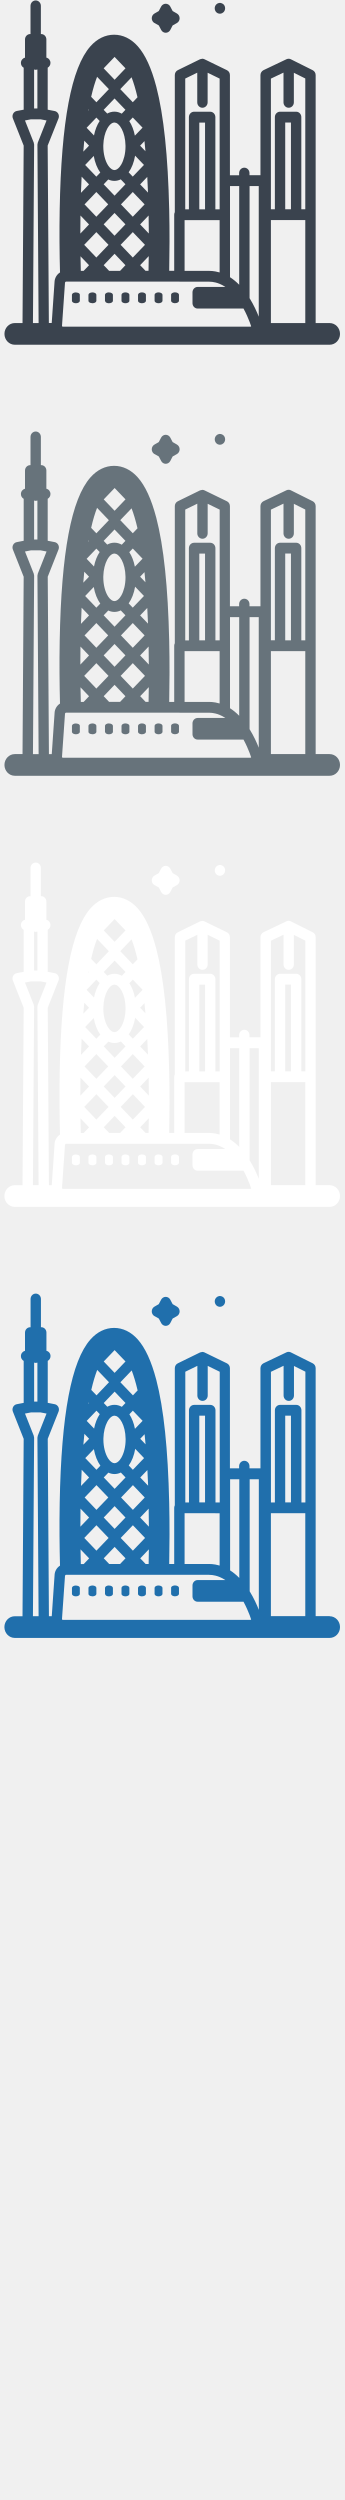
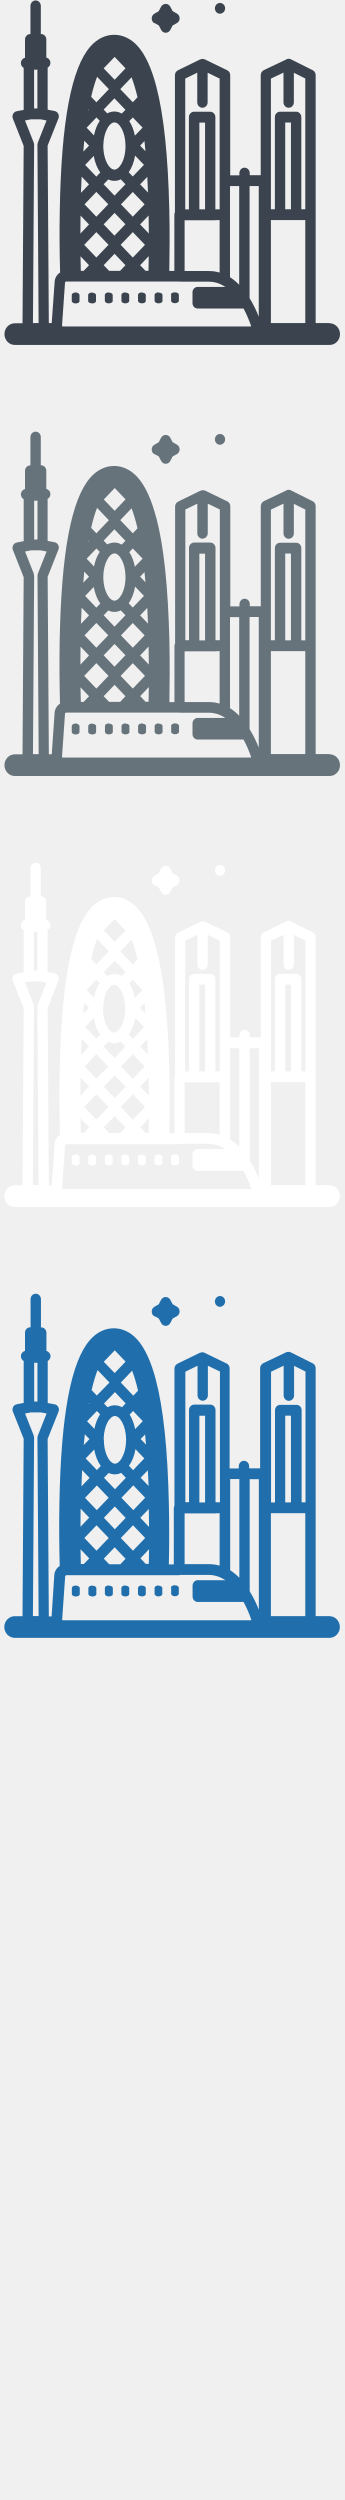
<svg xmlns="http://www.w3.org/2000/svg" width="32" height="232" viewBox="0 0 32 232">
  <g fill="none">
-     <path d="M20.19 121.218c.066.035.14.054.216.054.074 0 .148-.018.215-.054l.13-.094c.09-.094.14-.223.14-.357 0-.134-.05-.262-.14-.356l-.126-.09c-.085-.044-.183-.06-.278-.05-.104.016-.2.066-.276.144-.09.095-.143.224-.143.358 0 .19.103.365.265.45zm-5.852.915l.4.228.22.42c.084.16.245.26.42.26s.338-.1.424-.26l.218-.42.4-.225c.155-.088.25-.257.25-.442 0-.182-.095-.352-.25-.44l-.4-.23-.218-.416c-.085-.16-.247-.26-.423-.26s-.34.1-.426.26l-.22.418-.4.23c-.153.087-.25.257-.25.44 0 .184.097.353.25.442zm16.255 27.847h-1.3v-23.012c0-.194-.107-.37-.274-.454L26.99 125.5l-.014-.006-.016-.007-.077-.025-.013-.002-.087-.01h-.002l-.005.002-.085.01h-.007l-.08.026-.013.006-.008.003-2.13 1.014c-.172.086-.283.265-.283.46v9.29h-1.018v-.2c0-.275-.216-.5-.48-.5-.267 0-.482.225-.482.503v.2h-.853v-9.29c0-.196-.107-.374-.277-.456l-2.042-.993-.042-.02-.006-.002-.05-.02-.07-.017-.058-.007h-.014l-.21.046-2.068 1.012c-.17.083-.277.26-.277.456v12.72c-.035.07-.057.147-.057.232v5.213h-.464c.034-1.706.045-3.657 0-5.662-.112-4.992-.508-8.782-1.202-11.44l-.003-.007c-.45-1.712-1.02-2.953-1.72-3.736-.62-.696-1.38-1.063-2.19-1.063s-1.566.367-2.185 1.063c-1.778 2-2.714 6.968-2.862 15.188-.037 2.065-.016 4.07.028 5.81-.296.188-.5.524-.505.91l-.26 3.785H4.54l-.11-16.465 1.003-2.525c.056-.14.048-.298-.02-.432-.07-.133-.194-.227-.336-.254l-.646-.126v-3.895c.154-.085.258-.25.258-.443 0-.24-.162-.443-.38-.49v-1.69c0-.277-.214-.502-.48-.502h-.03v-2.615c0-.278-.216-.503-.48-.503-.267 0-.482.227-.482.505v2.617H2.8c-.265 0-.48.225-.48.503v1.688c-.217.05-.38.25-.38.49 0 .195.105.36.258.444v3.893l-.646.125c-.142.028-.266.12-.335.254s-.077.29-.022.432l1.002 2.526-.108 16.465H1.37c-.53 0-.962.45-.962 1.005 0 .555.43 1.006.963 1.006H30.59c.532 0 .963-.45.963-1.005s-.43-1.006-.962-1.006zm-2.63-9.556h.367v9.556h-3.19v-9.556h2.822zm-1.495-9.053H27v8.05h-.532v-8.05zm-6.483 9.057h.396v4.855l-.392-.093c-.195-.035-.392-.053-.59-.053H17.13v-4.71h2.853zm1.663 7.208h-2.625 2.625zm-3.157-16.26h.537v8.047h-.533v-8.05zm-1.835 14.768h2.743c.206 0 .402.028.59.074.137.032.27.076.397.13.168.07.328.154.48.252l.047.03h-2.57c-.265 0-.48.226-.48.503v1.005c0 .278.215.503.48.503h4.255c.253.467.44.91.563 1.23l.04.113.107.307-.06.034H5.825l-.045-.017-.027-.05.013-.197.005-.078.26-3.727v-.037l.076-.077h10.55zm-6.02-20.854l1.01 1.055-1.01 1.057-1.01-1.056 1.01-1.055zm3.178 16.383l-.807-.846.79-.826c.01.565.016 1.124.018 1.67zm-2.672 3.464H10.13l-.503-.527 1.01-1.057 1.01 1.058-.504.53zm-.506-3.255l-1.01-1.056 1.01-1.056 1.01 1.056-1.01 1.055zm0-12.74l1.01 1.055-.34.357c-.213-.12-.44-.186-.683-.186-.233 0-.456.063-.663.177l-.332-.346 1.01-1.057zm2.597 2.713l-.71.74c-.1-.522-.28-.984-.517-1.35l.322-.336.907.945zm-2.595 6.31l-1.01-1.057.428-.446c.18.083.37.13.57.13.206 0 .404-.05.59-.14l.434.455-1.01 1.056zm-1.042-4.617v-.068c.016-.615.157-1.146.356-1.522.06-.113.123-.21.192-.293.115-.14.238-.232.36-.27l.12-.02.165.035c.12.05.24.15.35.295l.17.272c.2.38.337.916.347 1.532v.01l.002.06c0 .7-.168 1.3-.4 1.697l-.146.214-.017.02c-.147.174-.31.274-.467.274-.084 0-.17-.03-.25-.08l-.16-.13-.02-.02-.126-.158-.067-.102c-.237-.397-.41-1.006-.41-1.715l.002-.034zm2.353 2.45c.285-.4.495-.935.6-1.547l.82.86-1.04 1.085-.38-.398zm-2.692-4.768c-.24.363-.422.822-.526 1.343l-.685-.715.905-.946.307.32zm-.546 3.246c.107.61.32 1.14.606 1.54l-.366.38-1.038-1.085.8-.836zm1.34 4.492l-1.1 1.147-1.096-1.147 1.098-1.148 1.1 1.148zm1.184 0l1.1-1.148 1.097 1.148-1.1 1.147-1.1-1.147zm2.51-1.095l-.73-.762.664-.693c.025.466.047.952.067 1.458zm-.73-4.357l.404-.422.09.94-.495-.516zm-.68-4.027l-1.163-1.216 1.05-1.097c.184.485.37 1.092.55 1.856l-.438.456zm-2.22-1.216l-1.16 1.216-.484-.505c.177-.765.364-1.374.55-1.856l1.096 1.145zM8.27 130.2l-.06.064.017-.106.042.044zm-.44 2.857l.44.46-.534.556.094-1.015zm-.248 3.337l.687.72-.75.782c.016-.52.04-1.02.06-1.5zm-.112 3.603l.798.834-.808.846c0-.552.003-1.113.01-1.68zm1.478 1.545l1.13 1.18-1.13 1.18-1.128-1.18 1.13-1.18zm2.253 1.18l1.13-1.18 1.13 1.18-1.13 1.18-1.13-1.18zm-3.723 1.064l.794.83-.502.527H7.5l-.027-1.356zM25.15 127.3l1.167-.556v2.76c0 .277.217.5.48.5.268 0 .483-.224.483-.5v-2.743l1.06.53v12.135h-.367v-8.55c0-.28-.215-.504-.48-.504H25.99c-.265 0-.48.226-.48.504v8.55h-.367v-12.126zm-1.13 9.975v12.12c-.18-.46-.46-1.088-.85-1.72v-10.4h.85zm-1.814 0v9.157c-.273-.277-.558-.51-.853-.7v-8.457h.853zm-5.006-9.98l1.115-.545v2.754c0 .277.214.5.48.5s.482-.224.482-.5v-2.75l1.114.544v12.13h-.394v-8.552c0-.277-.216-.502-.48-.502h-1.5c-.265 0-.48.225-.48.503v8.552h-.34V127.3zm-3.683 17.847l-.503-.527.8-.838-.02 1.364h-.277zM3.165 126.45l.153.03.153-.03v3.618h-.304v-3.617zm-.036 6.776l-.81-2.046.55-.107h.9l.55.107-.81 2.046-.037.196.11 16.56h-.526l.11-16.56-.037-.196zm12.75 14.12v.577c.01.104.13.19.292.21l.057.003h.013c.197 0 .357-.095.367-.214v-.578c-.01-.12-.17-.214-.365-.214h-.016l-.06.005c-.16.02-.285.105-.293.21zm-1.168-.215c-.197 0-.357.1-.366.218v.578c.01.12.17.214.366.214.197 0 .357-.096.367-.215v-.578c-.01-.12-.17-.214-.37-.214zm-1.533 0c-.2 0-.36.1-.37.218v.578c.01.103.13.19.293.21l.075.003c.195 0 .355-.096.365-.215v-.578c-.01-.12-.17-.214-.367-.214zm-1.536 0c-.197 0-.357.1-.366.218v.578c.005.096.112.175.26.203l.105.01.103-.01c.146-.026.255-.106.262-.204v-.578c-.01-.12-.17-.214-.366-.214zm-1.534 0c-.195 0-.355.1-.364.218v.578l.066.117c.067.06.177.098.3.098.2 0 .36-.094.368-.213v-.58c-.012-.118-.17-.212-.367-.212zm-1.53 0l-.014.005c-.19.004-.345.097-.354.213v.578c.007.077.077.144.178.18l.19.034c.197 0 .357-.096.366-.215v-.578c-.01-.12-.17-.214-.366-.214zm-1.343.04l-.192-.036c-.197 0-.357.097-.366.215v.577c.01.12.17.214.365.214.197 0 .357-.095.366-.214v-.578c-.004-.076-.072-.142-.172-.18z" fill="#206FAC" />
-     <path d="M20.19 81.218c.066.035.14.054.216.054.074 0 .148-.018.215-.054l.13-.094c.09-.094.14-.223.14-.357 0-.134-.05-.262-.14-.356l-.126-.09c-.085-.044-.183-.06-.278-.05-.104.016-.2.066-.276.144-.09.095-.143.224-.143.358 0 .19.103.365.265.45zm-5.852.915l.4.228.22.42c.084.16.245.26.42.26s.338-.1.424-.26l.218-.42.4-.225c.155-.088.25-.257.25-.442 0-.182-.095-.352-.25-.44l-.4-.23-.218-.416c-.085-.16-.247-.26-.423-.26s-.34.1-.426.26l-.22.418-.4.23c-.153.087-.25.257-.25.44 0 .184.097.353.25.442zm16.255 27.847h-1.3V86.968c0-.194-.107-.37-.274-.454L26.99 85.5l-.014-.006-.016-.007-.077-.025-.013-.002-.087-.01h-.002l-.005.002-.085.01h-.007l-.08.026-.013.006-.008.003-2.13 1.014c-.172.086-.283.265-.283.46v9.29h-1.018v-.2c0-.275-.216-.5-.48-.5-.267 0-.482.225-.482.503v.2h-.853v-9.29c0-.196-.107-.374-.277-.456l-2.042-.993-.042-.02-.006-.002-.05-.02-.07-.017-.058-.007h-.014l-.21.046-2.068 1.012c-.17.083-.277.26-.277.456v12.72c-.035.07-.057.147-.057.232v5.213h-.464c.034-1.706.045-3.657 0-5.662-.112-4.992-.508-8.782-1.202-11.44l-.003-.007c-.45-1.712-1.02-2.953-1.72-3.736-.62-.696-1.38-1.063-2.19-1.063s-1.566.367-2.185 1.063c-1.778 2-2.714 6.968-2.862 15.188-.037 2.065-.016 4.07.028 5.81-.296.188-.5.524-.505.91l-.26 3.785H4.54L4.43 93.52l1-2.527c.055-.14.047-.298-.022-.432-.07-.132-.193-.226-.335-.253l-.646-.125v-3.897c.152-.084.256-.25.256-.442 0-.24-.162-.442-.38-.49v-1.69c0-.276-.214-.5-.48-.5h-.03v-2.617c0-.278-.216-.503-.48-.503-.267 0-.482.227-.482.505v2.617H2.8c-.265 0-.48.226-.48.504v1.687c-.217.048-.38.25-.38.49 0 .194.105.36.258.443v3.894l-.646.126c-.142.028-.266.12-.335.254s-.077.29-.022.432l1.002 2.526-.108 16.465H1.37c-.53 0-.962.45-.962 1.006 0 .553.43 1.004.963 1.004H30.59c.532 0 .963-.45.963-1.006s-.43-1.005-.962-1.005zm-2.63-9.556h.367v9.556h-3.19v-9.556h2.822zm-1.495-9.053H27v8.05h-.532v-8.05zm-6.483 9.057h.396v4.855l-.392-.093c-.195-.035-.392-.053-.59-.053H17.13v-4.71h2.853zm1.663 7.208h-2.625 2.625zm-3.157-16.26h.537v8.047h-.533v-8.05zm-1.835 14.768h2.743c.206 0 .402.028.59.074.137.032.27.076.397.13.168.07.328.154.48.252l.047.03h-2.57c-.265 0-.48.226-.48.503v1.005c0 .278.215.503.48.503h4.255c.253.467.44.91.563 1.23l.04.113.107.307-.06.034H5.825l-.045-.017-.027-.05.013-.197.005-.078.26-3.727v-.037l.076-.077h10.55zm-6.02-20.854l1.01 1.055-1.01 1.057-1.01-1.056 1.01-1.055zm3.178 16.383l-.807-.846.79-.826c.01.565.016 1.124.018 1.67zm-2.672 3.464H10.13l-.503-.527 1.01-1.057 1.01 1.058-.504.53zm-.506-3.255l-1.01-1.056 1.01-1.056 1.01 1.056-1.01 1.055zm0-12.74l1.01 1.055-.34.357c-.213-.12-.44-.186-.683-.186-.233 0-.456.063-.663.177l-.332-.346 1.01-1.057zm2.597 2.713l-.71.74c-.1-.522-.28-.984-.517-1.35l.322-.336.907.945zm-2.595 6.31l-1.01-1.057.428-.446c.18.083.37.13.57.13.206 0 .404-.05.59-.14l.434.455-1.01 1.056zm-1.045-4.62v-.068c.016-.615.157-1.146.356-1.522.06-.113.124-.21.193-.293.112-.14.235-.232.36-.27l.12-.02.162.035c.12.05.24.15.35.295l.17.272c.2.38.337.916.347 1.532V93.576c0 .7-.167 1.3-.4 1.698l-.145.214-.017.02c-.15.174-.31.274-.47.274-.083 0-.17-.03-.25-.08l-.16-.13-.02-.02-.125-.158-.067-.102c-.237-.397-.41-1.006-.41-1.715l.002-.033zm2.353 2.45c.285-.4.495-.935.6-1.547l.82.86-1.04 1.085-.38-.398zM9.248 91.23c-.24.363-.422.822-.526 1.343l-.684-.716.905-.946.308.32zM8.7 94.474c.107.61.32 1.14.606 1.54l-.366.38-1.038-1.085.8-.84zm1.34 4.492l-1.1 1.147-1.096-1.147 1.097-1.148 1.1 1.148zm1.184 0l1.098-1.148 1.098 1.148-1.098 1.147-1.098-1.147zm2.51-1.095l-.73-.76.663-.694c.026.466.048.952.068 1.458zm-.73-4.355l.403-.422.09.94-.494-.516zm-.68-4.027L11.16 88.27l1.05-1.098c.185.485.372 1.092.55 1.856l-.437.457zm-2.22-1.215L8.942 89.49l-.483-.506c.173-.765.36-1.374.55-1.856l1.092 1.146zM8.262 90.2l-.06.064.018-.107.042.044zm-.44 2.857l.44.46-.533.556.09-1.015zm-.247 3.337l.687.718-.75.783c.018-.52.04-1.02.063-1.5zm-.112 3.602l.798.834-.805.846c0-.552.003-1.113.01-1.68zm1.478 1.545l1.13 1.18-1.13 1.18-1.125-1.18 1.13-1.18zm2.256 1.18l1.13-1.18 1.13 1.18-1.13 1.18-1.13-1.18zm-3.725 1.065l.793.83-.503.527H7.5l-.03-1.355zm17.67-16.488l1.17-.556v2.76c0 .277.215.5.48.5.266 0 .48-.224.48-.5v-2.743l1.06.53V99.42h-.366v-8.55c0-.28-.215-.504-.48-.504H25.99c-.267 0-.48.225-.48.503v8.55h-.37V87.29zm-1.127 9.975v12.12c-.18-.46-.46-1.088-.852-1.72v-10.4h.853zm-1.815 0v9.157c-.273-.278-.558-.51-.853-.7v-8.46h.853zm-5.006-9.98l1.117-.545V89.5c0 .277.214.5.48.5s.482-.224.482-.5v-2.75l1.113.543v12.13h-.396V90.87c0-.277-.217-.502-.48-.502h-1.5c-.265 0-.48.225-.48.503v8.555h-.34v-12.13zm-3.68 17.847l-.505-.528.8-.84-.02 1.365h-.277zM3.162 86.45l.154.03.153-.03v3.618h-.307V86.45zm-.035 6.776l-.81-2.046.55-.107h.902l.55.107-.81 2.046-.038.196.11 16.56h-.526l.11-16.56-.037-.196zm12.75 14.12v.577c.01.104.132.19.294.21l.058.003h.013c.198 0 .358-.095.368-.214v-.578c-.01-.12-.17-.214-.366-.214h-.016l-.058.005c-.162.02-.285.105-.293.21zm-1.166-.215c-.196 0-.356.1-.365.218v.578c.01.12.17.214.366.214.198 0 .358-.096.368-.215v-.578c-.01-.12-.17-.214-.37-.214zm-1.532 0c-.2 0-.36.1-.37.218v.578c.01.103.13.19.293.21l.076.003c.196 0 .356-.096.366-.215v-.578c-.01-.12-.17-.214-.367-.214zm-1.536 0c-.197 0-.357.1-.366.218v.578c.006.096.113.175.26.203l.106.01.103-.01c.146-.026.255-.106.262-.204v-.578c-.01-.12-.17-.214-.367-.214zm-1.534 0c-.196 0-.356.1-.365.218v.578l.066.117c.067.06.177.098.3.098.2 0 .36-.094.37-.213v-.58c-.014-.118-.17-.212-.37-.212zm-1.532 0l-.013.005c-.19.004-.345.097-.354.213v.578c.007.077.077.144.18.18l.19.034c.195 0 .355-.096.364-.215v-.578c-.01-.12-.17-.214-.366-.214zm-1.342.04l-.192-.036c-.197 0-.357.097-.366.215v.577c.01.12.17.214.367.214.197 0 .357-.095.366-.214v-.578c-.005-.076-.073-.142-.173-.18z" fill="#fff" />
-     <path d="M20.19 41.218c.066.035.14.054.216.054.074 0 .148-.018.215-.054l.13-.094c.09-.094.14-.223.14-.357 0-.134-.05-.262-.14-.356l-.126-.09c-.085-.044-.183-.06-.278-.05-.104.016-.2.066-.276.144-.09.095-.143.224-.143.358 0 .19.103.365.265.45zm-5.852.915l.4.228.22.42c.084.16.245.26.42.26s.338-.1.424-.26l.218-.42.4-.225c.155-.088.25-.257.25-.442 0-.182-.095-.352-.25-.44l-.4-.23-.218-.416c-.085-.16-.247-.26-.423-.26s-.34.1-.426.26l-.22.418-.4.23c-.153.087-.25.257-.25.44 0 .184.097.353.25.442zM30.593 69.98h-1.3V46.968c0-.194-.107-.37-.274-.454L26.99 45.5l-.014-.006-.016-.007-.077-.025-.013-.002-.087-.01h-.002l-.005.002-.085.01h-.007l-.08.026-.013.006-.008.003-2.13 1.014c-.172.086-.283.265-.283.46v9.29h-1.018v-.2c0-.275-.216-.5-.48-.5-.267 0-.482.225-.482.503v.2h-.853v-9.29c0-.196-.107-.374-.277-.456l-2.042-.993-.042-.02-.006-.002-.05-.02-.07-.017-.058-.007h-.014l-.21.046-2.068 1.012c-.17.083-.277.26-.277.456v12.72c-.035.07-.057.147-.057.232v5.213h-.464c.034-1.706.045-3.657 0-5.662-.112-4.992-.508-8.782-1.202-11.44l-.003-.007c-.45-1.712-1.02-2.953-1.72-3.736-.62-.696-1.38-1.063-2.19-1.063s-1.566.367-2.185 1.063c-1.778 2-2.714 6.968-2.862 15.188-.037 2.065-.016 4.07.028 5.81-.296.188-.5.524-.505.91l-.26 3.785H4.54L4.43 53.52l1-2.527c.055-.14.047-.298-.022-.432-.07-.132-.193-.226-.335-.253l-.646-.125v-3.897c.152-.084.256-.25.256-.442 0-.24-.162-.442-.38-.49v-1.69c0-.276-.214-.5-.48-.5h-.03v-2.617c0-.278-.216-.503-.48-.503-.267 0-.482.227-.482.505v2.617H2.8c-.265 0-.48.226-.48.504v1.687c-.217.048-.38.25-.38.49 0 .194.105.36.258.443v3.894l-.646.126c-.142.028-.266.12-.335.254s-.077.29-.022.432l1.002 2.526L2.09 69.98h-.715c-.53 0-.962.45-.962 1.006 0 .555.43 1.006.962 1.006H30.59c.532 0 .963-.45.963-1.006 0-.555-.43-1.005-.962-1.005zm-2.63-9.556h.367v9.556h-3.19v-9.556h2.822zm-1.495-9.053H27v8.05h-.532v-8.05zm-6.483 9.057h.396v4.855l-.392-.093c-.195-.035-.392-.053-.59-.053H17.13v-4.71h2.853zm1.663 7.208h-2.625 2.625zm-3.157-16.26h.537v8.047h-.533v-8.05zM16.656 66.14h2.743c.206 0 .402.027.59.073.137.032.27.076.397.13.168.07.328.154.48.252l.047.032h-2.57c-.265 0-.48.225-.48.502v1.002c0 .278.215.503.48.503h4.255c.253.466.44.908.563 1.23l.04.112.107.306-.06.035H5.825L5.78 70.3l-.027-.05.013-.196.005-.078.26-3.728v-.037l.076-.076h10.55zm-6.02-20.855l1.01 1.056-1.01 1.06-1.01-1.056 1.01-1.055zM13.81 61.67l-.808-.846.79-.826c.01.564.016 1.123.018 1.67zm-2.673 3.464h-1.013l-.503-.527 1.01-1.056 1.01 1.06-.5.527zm-.507-3.255l-1.01-1.06 1.01-1.056 1.01 1.056-1.01 1.055zm0-12.74l1.01 1.052-.342.357c-.212-.12-.44-.187-.682-.187-.234 0-.457.063-.664.177l-.332-.345 1.01-1.056zm2.596 2.71l-.71.74c-.1-.52-.28-.984-.518-1.35l.323-.336.91.946zm-2.596 6.31l-1.01-1.057.427-.446c.18.083.37.13.57.13.206 0 .404-.05.59-.14l.434.455-1.01 1.056zm-1.043-4.617v-.068c.016-.615.157-1.146.356-1.522.06-.113.124-.21.193-.293.114-.14.237-.23.36-.27l.12-.02.164.036c.12.05.24.15.35.295l.17.274c.198.38.336.916.346 1.532v.01l.002.06c0 .7-.167 1.3-.398 1.698l-.147.214-.017.02c-.148.174-.31.274-.468.274-.083 0-.168-.03-.25-.08l-.158-.13-.02-.02-.127-.157-.067-.102c-.237-.396-.41-1.005-.41-1.714l.002-.034zm2.353 2.45c.284-.4.494-.935.598-1.547l.822.86-1.04 1.085-.38-.397zM9.247 51.23c-.24.363-.422.822-.526 1.343l-.682-.716.905-.946.308.32zM8.7 54.474c.107.61.32 1.14.606 1.54l-.366.38-1.038-1.085.8-.84zm1.34 4.492l-1.1 1.147-1.096-1.147 1.097-1.148 1.1 1.148zm1.184 0l1.098-1.148 1.098 1.148-1.098 1.147-1.098-1.147zm2.51-1.095l-.73-.76.663-.694c.026.466.048.952.068 1.458zm-.73-4.355l.403-.422.09.94-.494-.516zm-.68-4.027L11.16 48.27l1.05-1.098c.185.485.372 1.092.55 1.856l-.437.457zm-2.22-1.215L8.942 49.49l-.483-.506c.173-.765.36-1.374.55-1.856l1.092 1.146zM8.262 50.2l-.06.064.018-.107.042.044zm-.44 2.857l.44.46-.533.556.09-1.015zm-.247 3.337l.687.718-.75.783c.018-.52.04-1.02.063-1.5zm-.112 3.602l.798.834-.805.846c0-.552.003-1.113.01-1.68zM8.94 61.54l1.13 1.18-1.13 1.18-1.127-1.18 1.13-1.18zm2.254 1.18l1.13-1.18 1.13 1.18-1.13 1.18-1.13-1.18zM7.47 63.782l.792.83-.503.527H7.5l-.03-1.358zm17.67-16.488l1.168-.556v2.76c0 .276.216.5.48.5.267 0 .482-.225.482-.5v-2.744l1.06.53V59.42h-.367v-8.55c0-.28-.215-.504-.48-.504h-1.495c-.266 0-.48.225-.48.503v8.55h-.368V47.29zm-1.128 9.975v12.116c-.18-.46-.46-1.087-.852-1.718v-10.4h.852zm-1.815 0v9.154c-.273-.277-.558-.51-.853-.7V57.27h.853zm-5.006-9.98l1.118-.548v2.754c0 .278.215.502.48.502s.483-.226.483-.503V46.75l1.114.543v12.13h-.396V50.87c0-.277-.216-.502-.48-.502H18.01c-.265 0-.48.225-.48.503v8.555h-.34v-12.13zm-3.68 17.845l-.503-.527.8-.84-.02 1.364h-.277zM3.165 46.45l.153.03.153-.03v3.618h-.306V46.45zm-.036 6.776l-.81-2.046.55-.107h.902l.55.107-.81 2.046-.037.196.11 16.56h-.526l.11-16.56-.037-.196zm12.75 14.12v.577c.01.104.132.19.294.21l.057.003h.012c.197 0 .357-.095.367-.214v-.578c-.01-.12-.17-.214-.367-.214h-.016l-.058.005c-.163.02-.286.105-.294.21zm-1.166-.215c-.197 0-.357.1-.366.218v.578c.01.12.17.214.366.214.197 0 .357-.096.367-.215v-.578c-.01-.12-.17-.214-.37-.214zm-1.533 0c-.2 0-.36.1-.37.218v.578c.01.103.13.19.292.21l.075.003c.196 0 .356-.096.366-.215v-.578c-.01-.12-.17-.214-.367-.214zm-1.537 0c-.197 0-.357.1-.366.218v.578c.006.096.113.175.26.203l.106.01.103-.01c.146-.026.255-.106.262-.204v-.578c-.01-.12-.17-.214-.367-.214zm-1.534 0c-.197 0-.357.1-.366.218v.578l.066.117c.068.06.178.098.3.098.2 0 .36-.094.37-.213v-.58c-.013-.118-.17-.212-.368-.212zm-1.533 0l-.013.005c-.19.004-.345.097-.354.213v.578c.008.077.078.144.18.18l.19.034c.196 0 .356-.096.365-.215v-.578c-.01-.12-.17-.214-.366-.214zm-1.342.04l-.192-.036c-.197 0-.357.097-.366.215v.577c.01.12.17.214.367.214.197 0 .357-.095.366-.214v-.578c-.004-.076-.072-.142-.172-.18z" fill="#67737B" />
-     <path d="M20.19 1.218c.066.035.14.054.216.054.074 0 .148-.018.215-.054l.13-.094c.09-.094.14-.223.14-.357 0-.134-.05-.262-.14-.356l-.13-.09c-.085-.045-.183-.062-.278-.05-.104.015-.2.065-.276.143-.09.095-.142.224-.142.358 0 .19.103.367.265.45zm-5.852.915l.4.228.22.42c.084.16.245.26.42.26s.338-.1.424-.26l.218-.42.4-.225c.155-.088.25-.257.25-.442 0-.182-.095-.352-.25-.44l-.4-.23-.218-.416c-.085-.16-.247-.26-.423-.26s-.34.1-.426.26l-.22.418-.4.23c-.153.087-.25.257-.25.44 0 .184.097.353.25.442zM30.593 29.98h-1.3V6.968c0-.194-.107-.37-.274-.454L26.99 5.5l-.014-.006-.016-.007-.077-.025-.013-.002-.087-.01h-.002l-.005.002-.085.01h-.007l-.08.026-.013.006-.008.003-2.13 1.014c-.172.086-.283.265-.283.46v9.29h-1.018v-.2c0-.275-.216-.5-.48-.5-.267 0-.482.225-.482.503v.2h-.853V6.97c0-.197-.107-.375-.277-.457L19.02 5.52l-.044-.02-.005-.003-.05-.02-.07-.018-.055-.01h-.014l-.21.046L16.5 6.51c-.17.084-.277.26-.277.457v12.72c-.035.07-.057.147-.057.232v5.21h-.464c.034-1.705.045-3.656 0-5.66-.112-4.993-.508-8.783-1.202-11.44l-.003-.008c-.448-1.712-1.02-2.953-1.72-3.736-.62-.696-1.378-1.063-2.188-1.063-.81 0-1.57.368-2.19 1.064-1.777 2-2.713 6.967-2.86 15.187-.037 2.064-.016 4.07.03 5.81-.3.187-.5.523-.51.91l-.26 3.784h-.265l-.11-16.466L5.43 10.99c.055-.14.047-.298-.022-.432-.07-.133-.193-.227-.335-.254l-.646-.125V6.28c.152-.084.256-.25.256-.442 0-.24-.162-.442-.38-.49V3.66c0-.276-.214-.5-.48-.5h-.03V.544c0-.278-.216-.503-.48-.503-.267 0-.482.227-.482.505V3.16H2.8c-.265 0-.48.226-.48.504v1.688c-.217.048-.38.25-.38.49 0 .194.105.36.258.443v3.894l-.646.12c-.142.03-.266.12-.335.255s-.077.292-.022.433l1.002 2.525L2.09 29.98h-.715c-.53 0-.962.45-.962 1.006 0 .555.43 1.006.962 1.006H30.59c.532 0 .963-.45.963-1.006 0-.555-.43-1.005-.962-1.005zm-2.63-9.556h.367v9.556h-3.19v-9.556h2.822zm-1.495-9.053H27v8.05h-.532v-8.05zm-6.483 9.057h.396v4.855l-.392-.093c-.195-.035-.392-.053-.59-.053H17.13v-4.71h2.853zm1.663 7.208h-2.625 2.625zm-3.157-16.26h.537v8.047h-.533v-8.05zM16.656 26.14h2.743c.206 0 .402.027.59.073.137.032.27.076.397.13.168.07.328.154.48.252l.047.032h-2.57c-.265 0-.48.225-.48.502v1.002c0 .278.215.503.48.503h4.255c.253.466.44.908.563 1.23l.04.112.107.306-.06.035H5.825L5.78 30.3l-.027-.05.013-.196.005-.078.26-3.728v-.037l.076-.076h10.55zm-6.02-20.855l1.01 1.056-1.01 1.06L9.62 6.34l1.01-1.055zM13.81 21.67l-.808-.846.79-.826c.01.564.016 1.123.018 1.67zm-2.673 3.464h-1.013l-.503-.527 1.01-1.056 1.01 1.06-.5.527zm-.507-3.255l-1.01-1.06 1.01-1.056 1.01 1.056-1.01 1.055zm0-12.74l1.01 1.052-.342.357c-.212-.12-.44-.187-.682-.187-.234 0-.457.063-.664.177l-.332-.345 1.01-1.056zm2.596 2.71l-.71.74c-.1-.52-.28-.984-.518-1.35l.323-.336.91.946zm-2.596 6.31l-1.01-1.057.427-.446c.18.083.37.13.57.13.206 0 .404-.05.59-.14l.434.455-1.01 1.056zm-1.043-4.617v-.068c.016-.615.157-1.146.356-1.522.06-.113.124-.21.193-.293.114-.14.237-.23.36-.27l.12-.02.164.036c.12.05.24.15.35.295l.17.274c.198.38.336.916.346 1.532v.01l.002.06c0 .7-.167 1.3-.398 1.698l-.147.214-.017.02c-.148.174-.31.274-.468.274-.083 0-.168-.03-.25-.08l-.158-.13-.02-.02-.127-.157-.067-.102c-.237-.396-.41-1.005-.41-1.714l.002-.034zm2.353 2.45c.284-.4.494-.935.598-1.547l.822.86-1.04 1.085-.38-.397zM9.247 11.23c-.24.363-.422.822-.526 1.343l-.682-.716.905-.946.308.32zM8.7 14.474c.107.61.32 1.14.606 1.54l-.366.38-1.038-1.085.8-.84zm1.34 4.492l-1.1 1.147-1.096-1.147 1.097-1.148 1.1 1.148zm1.184 0l1.098-1.148 1.098 1.148-1.098 1.147-1.098-1.147zm2.51-1.095l-.73-.76.663-.694c.026.466.048.952.068 1.458zm-.73-4.355l.403-.422.09.94-.494-.516zm-.68-4.027L11.16 8.27l1.05-1.098c.185.485.372 1.092.55 1.856l-.437.457zm-2.22-1.215l-1.16 1.215-.484-.505c.176-.766.363-1.375.55-1.857l1.095 1.146zM8.262 10.2l-.06.064.018-.107.042.044zm-.44 2.857l.44.46-.533.556.09-1.015zm-.247 3.337l.687.718-.75.783c.018-.52.04-1.02.063-1.5zm-.112 3.602l.798.834-.805.846c0-.552.003-1.113.01-1.68zM8.94 21.54l1.13 1.18-1.13 1.18-1.127-1.18 1.13-1.18zm2.254 1.18l1.13-1.18 1.13 1.18-1.13 1.18-1.13-1.18zM7.47 23.782l.792.83-.503.527H7.5l-.03-1.358zM25.14 7.295l1.168-.556V9.5c0 .276.216.5.48.5.267 0 .482-.225.482-.5V6.753l1.06.53V19.42h-.367v-8.55c0-.28-.215-.504-.48-.504h-1.495c-.266 0-.48.225-.48.503v8.55h-.368V7.29zm-1.128 9.975v12.118c-.18-.46-.46-1.087-.852-1.718v-10.4h.852zm-1.815 0v9.156c-.273-.277-.558-.51-.853-.7V17.27h.853zM17.19 7.29l1.115-.546v2.754c0 .278.215.502.48.502s.483-.225.483-.502V6.75l1.114.543v12.13h-.396V10.87c0-.277-.216-.502-.48-.502H18.01c-.265 0-.48.225-.48.503v8.555h-.34V7.295zm-3.683 17.846l-.504-.527.8-.84-.02 1.363h-.277zM3.164 6.45l.153.03.153-.03v3.618h-.306V6.45zm-.036 6.776l-.81-2.046.55-.107h.902l.55.107-.81 2.046-.037.196.11 16.56h-.526l.11-16.56-.037-.196zm12.75 14.12v.577c.01.104.132.19.294.21l.057.003h.012c.197 0 .357-.095.367-.214v-.578c-.01-.12-.17-.214-.367-.214h-.016l-.058.005c-.163.02-.286.105-.294.21zm-1.166-.215c-.197 0-.357.1-.366.218v.578c.01.12.17.214.366.214.197 0 .357-.096.367-.215v-.578c-.01-.12-.17-.214-.37-.214zm-1.533 0c-.2 0-.36.1-.37.218v.578c.01.103.13.19.292.21l.075.003c.196 0 .356-.096.366-.215v-.578c-.01-.12-.17-.214-.367-.214zm-1.537 0c-.197 0-.357.1-.366.218v.578c.006.096.113.175.26.203l.106.01.103-.01c.146-.026.255-.106.262-.204v-.578c-.01-.12-.17-.214-.367-.214zm-1.534 0c-.197 0-.357.1-.366.218v.578l.066.117c.068.06.178.098.3.098.2 0 .36-.094.37-.213v-.58c-.013-.118-.17-.212-.368-.212zm-1.533 0l-.013.005c-.19.004-.345.097-.354.213v.578c.008.077.078.144.18.18l.19.034c.196 0 .356-.096.365-.215v-.578c-.01-.12-.17-.214-.366-.214zm-1.342.04l-.192-.036c-.197 0-.357.097-.366.215v.577c.01.12.17.214.367.214.197 0 .357-.095.366-.214v-.578c-.004-.076-.072-.142-.172-.18z" fill="#3A434E" />
+     <path d="M20.19 121.218c.066.035.14.054.216.054.074 0 .148-.018.215-.054l.13-.094c.09-.094.14-.223.14-.357 0-.134-.05-.262-.14-.356l-.12-.09c-.08-.04-.18-.06-.28-.05-.1.02-.2.07-.27.15-.09.1-.14.23-.14.36 0 .19.11.37.27.45zm-5.852.915l.4.228.22.42c.084.16.245.26.42.26s.338-.1.424-.26l.218-.42.4-.22c.155-.09.25-.25.25-.44 0-.18-.095-.35-.25-.44l-.4-.23-.218-.41c-.085-.16-.247-.26-.423-.26s-.34.1-.43.26l-.22.42-.4.23c-.16.09-.25.26-.25.44 0 .19.09.36.25.45zm16.255 27.847h-1.3v-23.012c0-.194-.107-.37-.274-.454l-2.03-1.014-.02-.006-.02-.007-.08-.025-.02-.002-.09-.01h-.01l-.01.002-.09.01-.08.026-.01.006-.01.003-2.13 1.014c-.17.09-.28.27-.28.46v9.29h-1.02v-.2c0-.27-.217-.5-.48-.5-.268 0-.48.23-.48.51v.2h-.85v-9.29c0-.19-.11-.37-.28-.45l-2.04-.99-.04-.02h-.01l-.05-.02-.07-.01h-.07l-.21.05-2.07 1.01c-.17.09-.28.26-.28.46v12.72c-.035.07-.06.15-.06.23v5.217h-.46c.04-1.71.05-3.66 0-5.664-.11-4.993-.503-8.783-1.2-11.44v-.01c-.45-1.715-1.02-2.956-1.72-3.74-.62-.695-1.38-1.06-2.19-1.06s-1.57.365-2.187 1.06c-1.78 2-2.714 6.967-2.86 15.187-.038 2.065-.017 4.07.03 5.81-.3.19-.5.524-.508.91L4.79 150h-.26l-.11-16.464 1.01-2.53c.06-.14.05-.298-.02-.432-.07-.132-.19-.226-.333-.253l-.648-.12v-3.9c.15-.09.26-.25.26-.44 0-.24-.16-.44-.38-.49v-1.69c0-.274-.22-.5-.48-.5H3.8v-2.614c0-.28-.217-.51-.48-.51-.268 0-.483.22-.483.5v2.616H2.8c-.265 0-.48.226-.48.504v1.69c-.217.05-.38.25-.38.49 0 .193.105.36.258.442v3.894l-.646.124c-.142.03-.266.12-.335.25s-.077.29-.022.43l1.002 2.52-.108 16.465h-.72c-.53 0-.97.45-.97 1s.43 1.01.96 1.01h29.22c.53 0 .96-.45.96-1.006s-.43-1.005-.97-1.005zm-2.63-9.556h.367v9.556h-3.19v-9.556h2.822zm-1.495-9.053H27v8.05h-.532v-8.05zm-6.483 9.06h.396v4.86l-.39-.09c-.19-.03-.39-.05-.59-.05h-2.27v-4.71h2.86zm1.663 7.21h-2.625 2.625zm-3.157-16.26h.54v8.05h-.53v-8.05zm-1.83 14.77h2.74c.21 0 .4.03.59.08.14.03.27.08.4.13.17.07.33.16.48.25l.05.03h-2.57c-.26 0-.48.23-.48.51v1.01c0 .28.22.5.48.5h4.25c.26.47.44.91.57 1.23l.04.12.11.31-.06.04H5.83l-.047-.016-.02-.05.02-.196.004-.075.26-3.73v-.033l.08-.08h10.55zm-6.02-20.85l1.01 1.06-1.01 1.06-1.01-1.05 1.01-1.05zm3.18 16.39l-.8-.84.79-.82c.01.57.02 1.13.02 1.67zm-2.67 3.47h-1.02l-.5-.52 1.01-1.05 1.01 1.06-.5.53zm-.5-3.25l-1.01-1.06 1.01-1.05 1.01 1.06-1.01 1.06zm0-12.74l1.01 1.06-.34.36c-.21-.12-.44-.18-.68-.18-.23 0-.45.068-.66.18l-.33-.344 1.01-1.055zm2.6 2.71l-.71.74c-.1-.52-.28-.98-.51-1.35l.32-.33.91.95zm-2.59 6.31l-1.01-1.05.43-.45c.18.08.37.13.57.13.21 0 .41-.05.59-.14l.44.46-1.01 1.057zm-1.04-4.62v-.07c.02-.61.16-1.14.36-1.52.06-.11.13-.21.2-.29.12-.14.24-.23.36-.27l.12-.02.17.04c.12.05.24.15.35.3l.17.27c.2.38.34.92.35 1.53v.07c0 .7-.17 1.3-.4 1.7l-.145.22-.02.02c-.145.178-.31.278-.465.278-.083 0-.17-.03-.25-.08l-.16-.13-.02-.02-.125-.156-.066-.105c-.24-.397-.41-1.006-.41-1.715v-.04zm2.35 2.45c.29-.4.5-.93.6-1.54l.82.86-1.04 1.09-.38-.4zm-2.69-4.77c-.24.37-.42.83-.52 1.35l-.68-.71.91-.95.31.32zm-.54 3.25c.11.61.32 1.14.61 1.54l-.36.38-1.04-1.08.8-.83zm1.34 4.49l-1.1 1.15L7.89 139l1.1-1.15 1.1 1.15zm1.19 0l1.1-1.15 1.1 1.15-1.1 1.15-1.1-1.14zm2.51-1.1l-.73-.76.67-.69c.028.47.05.95.07 1.46zm-.73-4.35l.41-.42.09.94-.492-.51zm-.68-4.02l-1.16-1.22 1.05-1.1c.188.485.37 1.09.55 1.856l-.44.458zm-2.22-1.215l-1.17 1.2-.48-.507c.18-.765.367-1.374.55-1.856l1.1 1.147zm-1.85 1.93l-.06.06.02-.104.04.043zm-.44 2.855l.44.46-.53.556.1-1.01zm-.24 3.337l.69.72-.75.784c.01-.52.04-1.02.06-1.5zM7.48 140l.797.834-.807.85c0-.55.003-1.11.01-1.68zm1.477 1.545l1.13 1.18-1.13 1.18-1.127-1.18 1.13-1.18zm2.254 1.18l1.13-1.18 1.13 1.18-1.13 1.18-1.13-1.18zm-3.72 1.064l.79.83-.5.52H7.5l-.027-1.36zm17.66-16.49l1.17-.56v2.76c0 .27.22.5.48.5.27 0 .49-.23.49-.5v-2.75l1.06.53v12.14h-.36v-8.55c0-.28-.21-.5-.48-.5H26c-.265 0-.48.23-.48.51v8.55h-.367V127.3zm-1.13 9.97v12.12c-.18-.46-.46-1.09-.85-1.72v-10.4h.85zm-1.81 0v9.15c-.27-.28-.56-.51-.85-.7v-8.46h.86zm-5-9.98l1.12-.55v2.75c0 .27.22.5.48.5s.48-.23.48-.5v-2.75l1.12.54v12.13H20v-8.55c0-.28-.216-.51-.48-.51h-1.5c-.265 0-.48.224-.48.502v8.552h-.34V127.3zm-3.68 17.85l-.5-.53.8-.84-.02 1.36h-.27zM3.17 126.45l.153.03.15-.03v3.614h-.3v-3.617zm-.036 6.772l-.81-2.046.55-.108h.9l.55.106-.81 2.045-.04.19.11 16.56h-.53l.11-16.56-.04-.2zm12.75 14.12v.577c.01.1.13.19.29.21h.06c.19 0 .35-.1.36-.22v-.58c-.01-.12-.17-.217-.364-.217h-.018l-.06.002c-.16.02-.286.104-.294.21zm-1.17-.215c-.2 0-.36.1-.37.22v.58c.01.12.17.22.36.22.19 0 .35-.09.36-.21v-.58c-.01-.12-.17-.21-.37-.21zm-1.54 0c-.2 0-.36.1-.37.22v.58c.01.11.13.19.29.21l.07.01c.194 0 .354-.09.364-.21v-.58c-.01-.12-.17-.21-.365-.21zm-1.54 0c-.2 0-.36.1-.37.22v.58c.004.1.11.18.26.21l.104.01.103-.01c.15-.02.26-.1.26-.2v-.58c-.01-.12-.17-.21-.36-.21zm-1.54 0c-.194 0-.354.1-.363.22v.58l.07.12c.07.06.18.1.3.1.2 0 .36-.09.37-.21v-.58c-.01-.12-.17-.21-.36-.21zm-1.53 0l-.013.01c-.19.01-.34.1-.35.22v.58c.01.08.08.15.18.18l.19.04c.2 0 .36-.09.37-.21v-.58c-.01-.12-.17-.213-.36-.213zm-1.342.04l-.19-.03c-.197 0-.357.1-.366.22v.58c.01.12.17.22.37.22.2 0 .36-.09.367-.21v-.58c-.003-.074-.07-.14-.17-.18z" fill="#206FAC" />
+     <path d="M20.19 81.218c.066.035.14.054.216.054.074 0 .148-.018.215-.054l.13-.094c.09-.094.14-.223.14-.357 0-.134-.05-.262-.14-.356l-.12-.09c-.08-.04-.18-.06-.28-.05-.1.02-.2.07-.27.15-.09.1-.14.23-.14.36 0 .19.11.37.27.45zm-5.852.915l.4.228.22.42c.084.16.245.26.42.26s.338-.1.424-.26l.218-.42.4-.22c.155-.09.25-.25.25-.44 0-.18-.095-.35-.25-.44l-.4-.23-.218-.41c-.085-.16-.247-.26-.423-.26s-.34.1-.43.26l-.22.42-.4.23c-.16.09-.25.26-.25.44 0 .19.09.36.25.45zm16.255 27.847h-1.3V86.968c0-.194-.107-.37-.274-.454L26.99 85.5l-.014-.006-.016-.007-.077-.025-.013-.002-.087-.01h-.002v.002l-.08.01-.08.026-.01.006v.003l-2.13 1.014c-.17.09-.28.27-.28.46v9.29h-1.02v-.2c0-.27-.21-.5-.48-.5-.26 0-.48.23-.48.51v.2h-.85v-9.29c0-.19-.1-.37-.27-.45l-2.04-.99-.04-.02H19l-.05-.02-.07-.01h-.08l-.21.05-2.065 1.01c-.17.09-.276.26-.276.46v12.7c-.04.07-.06.15-.06.23v5.217h-.47c.03-1.707.04-3.66 0-5.663-.12-4.992-.51-8.782-1.21-11.44l-.01-.007c-.45-1.72-1.02-2.96-1.72-3.74-.62-.7-1.38-1.066-2.19-1.066s-1.57.365-2.188 1.06c-1.78 2-2.715 6.968-2.863 15.188-.037 2.067-.016 4.07.03 5.81-.296.19-.5.526-.505.91l-.26 3.787h-.27l-.11-16.47 1-2.525c.054-.14.046-.3-.023-.434-.07-.13-.193-.22-.335-.25l-.647-.12v-3.9c.154-.08.258-.25.258-.44 0-.24-.163-.44-.38-.49v-1.69c0-.27-.215-.5-.48-.5h-.03v-2.62c0-.28-.217-.5-.48-.5-.268 0-.483.23-.483.51v2.62H2.8c-.265 0-.48.23-.48.51v1.69c-.217.05-.38.25-.38.49 0 .2.105.36.258.45v3.89l-.646.13c-.142.03-.266.12-.335.258s-.077.29-.022.43l1.002 2.53L2.09 110h-.72c-.53 0-.97.45-.97 1.005 0 .552.43 1.003.962 1.003h29.22c.53 0 .962-.45.962-1.006S31.114 110 30.58 110zm-2.63-9.556h.367v9.556h-3.19v-9.556h2.822zm-1.495-9.053H27v8.05h-.532v-8.05zm-6.483 9.06h.396v4.86l-.39-.09c-.19-.03-.39-.05-.59-.05h-2.27v-4.71h2.86zm1.663 7.21h-2.625 2.625zM18.49 91.38h.54v8.046h-.53v-8.05zm-1.83 14.767h2.74c.205 0 .4.028.59.074.136.03.27.08.396.13.168.07.328.16.48.25l.047.03h-2.57c-.265 0-.48.23-.48.51v1.01c0 .28.215.5.48.5h4.255c.253.47.44.91.563 1.23l.04.12.11.31-.06.04H5.83l-.045-.01-.027-.05.013-.19.01-.075.26-3.73v-.035l.08-.077h10.55zm-6.02-20.854l1.01 1.056-1.01 1.05-1.01-1.06 1.01-1.06zm3.177 16.384l-.807-.846.79-.82c.01.57.015 1.13.017 1.67zm-2.672 3.464H10.13l-.503-.52 1.01-1.05 1.01 1.06-.504.53zm-.506-3.25l-1.01-1.05 1.01-1.05 1.01 1.06-1.01 1.06zm0-12.74l1.01 1.06-.34.36c-.22-.12-.44-.18-.69-.18-.24 0-.46.07-.67.18l-.33-.34 1.01-1.05zm2.59 2.72l-.71.74c-.1-.52-.28-.98-.52-1.35l.32-.33.9.95zm-2.6 6.31l-1.01-1.06.42-.44c.18.09.37.13.57.13.2 0 .4-.05.59-.14l.43.46-1.01 1.06zm-1.05-4.62v-.07c.01-.61.15-1.14.35-1.52.06-.11.12-.21.19-.29.11-.14.23-.23.36-.27l.12-.02.16.04c.12.05.24.15.35.3l.17.27c.2.38.33.92.34 1.53v.07c0 .7-.16 1.3-.4 1.7l-.14.22-.02.02c-.15.18-.31.28-.47.28-.08 0-.17-.03-.25-.08l-.16-.13-.02-.02-.122-.16-.07-.1c-.235-.39-.41-1-.41-1.71l.004-.032zM11.95 96c.285-.4.495-.936.6-1.548l.82.86-1.04 1.085-.38-.398zm-2.7-4.767c-.24.363-.42.822-.525 1.343l-.684-.716.9-.947.31.32zm-.548 3.24c.107.61.32 1.14.606 1.54l-.366.38-1.038-1.084.8-.84zm1.34 4.493l-1.1 1.147-1.096-1.147 1.097-1.148 1.1 1.148zm1.184 0l1.098-1.148 1.098 1.148-1.098 1.147-1.098-1.147zm2.51-1.095l-.73-.76.663-.69.06 1.46zm-.73-4.35l.403-.42.09.94-.5-.51zm-.68-4.02l-1.164-1.22 1.05-1.09c.185.49.372 1.09.55 1.86l-.437.46zm-2.22-1.21L8.944 89.5l-.483-.506c.17-.765.36-1.374.55-1.856l1.09 1.146zM8.262 90.2l-.06.064.018-.107.042.044zm-.44 2.857l.44.46-.533.556.09-1.015zm-.247 3.337l.687.718-.75.783c.018-.52.04-1.02.063-1.5zm-.112 3.602l.798.834-.8.846c0-.552.01-1.113.01-1.68zm1.478 1.545l1.13 1.18-1.13 1.18-1.12-1.18 1.13-1.18zm2.26 1.18l1.13-1.18 1.13 1.18-1.13 1.18-1.13-1.18zm-3.72 1.07l.8.83-.5.53H7.5l-.03-1.35zM25.15 87.3l1.17-.553v2.76c0 .277.212.5.48.5.263 0 .48-.224.48-.5V86.76l1.06.53v12.13h-.37v-8.55c0-.28-.215-.504-.48-.504h-1.5c-.266 0-.48.225-.48.503v8.55h-.37V87.29zm-1.13 9.978v12.12c-.18-.46-.46-1.088-.85-1.72v-10.4h.85zm-1.815 0v9.157c-.27-.275-.555-.51-.85-.7v-8.46h.853zm-5.003-9.98l1.117-.545v2.75c0 .276.21.5.48.5s.48-.225.48-.5v-2.75l1.11.54v12.13h-.4v-8.55c0-.276-.22-.5-.48-.5h-1.5c-.27 0-.48.224-.48.502v8.56h-.34V87.3zm-3.68 17.847l-.505-.525.8-.84-.02 1.364h-.277zM3.16 86.45l.154.03.153-.03v3.618h-.31V86.45zm-.035 6.776l-.81-2.046.55-.107h.902l.55.107-.81 2.046-.04.196.11 16.56h-.53l.11-16.56-.037-.196zm12.75 14.12v.577c.01.104.132.19.294.21l.06.003h.01c.2 0 .36-.095.37-.214v-.578c-.01-.12-.17-.214-.37-.214h-.02l-.06.005c-.16.02-.29.105-.29.21zm-1.166-.215c-.19 0-.35.1-.36.22v.58c.01.12.17.22.36.22.2 0 .36-.09.37-.21v-.58c-.01-.12-.17-.21-.37-.21zm-1.53 0c-.2 0-.36.1-.37.22v.58c.01.11.13.19.29.21l.07.01c.19 0 .35-.09.36-.21v-.58c-.01-.12-.17-.21-.37-.21zm-1.54 0c-.2 0-.36.1-.37.22v.58c0 .1.11.18.26.21l.1.01.1-.01c.14-.02.25-.1.26-.2v-.58c-.01-.12-.17-.21-.37-.21zm-1.54 0c-.2 0-.36.1-.37.22v.58l.06.12c.07.06.18.1.3.1.2 0 .36-.09.37-.21v-.58c-.02-.12-.17-.21-.37-.21zm-1.53 0l-.02.01c-.19.01-.35.1-.36.22v.58c0 .08.07.15.18.18l.19.04c.19 0 .35-.09.36-.21v-.58c-.01-.12-.17-.21-.37-.21zm-1.34.04l-.2-.03c-.2 0-.36.1-.37.22v.58c.01.12.17.22.37.22.19 0 .35-.09.36-.21v-.58c-.01-.07-.07-.14-.17-.18z" fill="#fff" />
+     <path d="M20.19 41.218c.066.035.14.054.216.054.074 0 .148-.018.215-.054l.13-.094c.09-.094.14-.223.14-.357 0-.134-.05-.262-.14-.356l-.12-.09c-.08-.04-.18-.06-.28-.05-.1.02-.2.07-.27.15-.09.1-.14.23-.14.36 0 .19.11.37.27.45zm-5.852.915l.4.228.22.42c.084.16.245.26.42.26s.338-.1.424-.26l.218-.42.4-.22c.155-.09.25-.25.25-.44 0-.18-.095-.35-.25-.44l-.4-.23-.218-.41c-.085-.16-.247-.26-.423-.26s-.34.1-.43.26l-.22.42-.4.23c-.16.09-.25.26-.25.44 0 .19.09.36.25.45zM30.593 69.98h-1.3V46.968c0-.194-.107-.37-.274-.454L26.99 45.5l-.014-.006-.016-.007-.077-.025-.013-.002-.087-.01h-.002v.002l-.08.01-.08.026-.01.006v.003l-2.13 1.014c-.17.09-.28.27-.28.46v9.29h-1.02v-.2c0-.27-.21-.5-.48-.5-.26 0-.48.23-.48.51v.2h-.85v-9.29c0-.19-.1-.37-.27-.45l-2.04-.99-.04-.02H19l-.05-.02-.07-.01h-.08l-.21.05-2.065 1.01c-.17.09-.276.26-.276.46v12.7c-.04.07-.06.15-.06.23v5.217h-.47c.03-1.707.04-3.66 0-5.663-.12-4.992-.51-8.782-1.21-11.44l-.01-.007c-.45-1.72-1.02-2.96-1.72-3.74-.62-.7-1.38-1.066-2.19-1.066s-1.57.365-2.188 1.06c-1.78 2-2.715 6.968-2.863 15.188-.037 2.067-.016 4.07.03 5.81-.296.19-.5.526-.505.91l-.26 3.787h-.27l-.11-16.47 1-2.525c.054-.14.046-.3-.023-.434-.07-.13-.193-.22-.335-.25l-.647-.12v-3.9c.154-.08.258-.25.258-.44 0-.24-.163-.44-.38-.49v-1.69c0-.27-.215-.5-.48-.5h-.03v-2.62c0-.28-.217-.5-.48-.5-.268 0-.483.23-.483.51v2.62H2.8c-.265 0-.48.23-.48.51v1.69c-.217.05-.38.25-.38.49 0 .2.105.36.258.45v3.89l-.646.13c-.142.03-.266.12-.335.258s-.077.29-.022.43l1.002 2.53L2.09 70h-.715c-.53 0-.962.45-.962 1.01 0 .553.43 1.004.962 1.004H30.59c.532 0 .963-.45.963-1.008S31.123 70 30.59 70zm-2.63-9.556h.367v9.556h-3.19v-9.556h2.822zm-1.495-9.053H27v8.05h-.532v-8.05zm-6.483 9.06h.396v4.86l-.39-.09c-.19-.03-.39-.05-.59-.05h-2.27v-4.71h2.86zm1.663 7.21h-2.625 2.625zM18.49 51.38h.54v8.046h-.53v-8.05zm-1.83 14.76h2.74c.205 0 .4.027.59.073.136.032.27.076.396.13.168.07.328.154.48.252l.047.032h-2.57c-.265 0-.48.225-.48.502v1c0 .28.215.5.48.5h4.255c.253.46.44.91.563 1.23l.04.11.11.3-.06.03H5.83l-.048-.01-.027-.05.013-.2.005-.08.26-3.73v-.03l.08-.07h10.55zm-6.02-20.855l1.01 1.056-1.01 1.06-1.01-1.05 1.01-1.05zm3.17 16.385l-.808-.846.79-.826c.01.564.016 1.123.018 1.67zm-2.673 3.464h-1.013l-.503-.527 1.01-1.056 1.01 1.06-.5.53zm-.507-3.255l-1.01-1.06 1.01-1.06 1.01 1.05-1.01 1.05zm0-12.74l1.01 1.05-.342.35c-.212-.12-.44-.19-.682-.19-.234 0-.457.06-.664.17l-.332-.35 1.01-1.06zm2.596 2.71l-.71.74c-.1-.52-.28-.99-.518-1.35l.323-.34.91.94zm-2.596 6.31L9.62 57.1l.427-.446c.18.083.37.13.57.13.206 0 .404-.05.59-.14l.434.455-1.01 1.05zm-1.043-4.62v-.07c.016-.62.157-1.15.356-1.52.06-.12.124-.21.193-.3.114-.14.237-.23.36-.27l.12-.02.164.03c.12.05.24.15.35.29l.17.27c.198.38.336.91.346 1.53v.01l.002.06c0 .7-.167 1.3-.398 1.69l-.147.21-.017.02c-.148.174-.31.274-.468.274-.083 0-.168-.03-.25-.08l-.158-.13-.02-.02-.127-.157-.067-.104c-.237-.395-.41-1.004-.41-1.713l.002-.033zm2.353 2.45c.284-.4.494-.94.598-1.55l.822.86-1.04 1.08-.38-.4zm-2.693-4.76c-.24.36-.422.82-.526 1.34l-.68-.72.91-.95.31.32zM8.7 54.47c.107.61.32 1.14.606 1.54l-.366.38-1.038-1.085.8-.84zm1.34 4.492l-1.1 1.147-1.096-1.15 1.096-1.15 1.1 1.14zm1.184 0l1.098-1.148 1.098 1.148-1.098 1.147-1.098-1.15zm2.51-1.095l-.73-.76.663-.69c.026.464.048.95.068 1.456zm-.73-4.353l.403-.422.09.94-.494-.516zm-.68-4.027l-1.164-1.22 1.05-1.096c.185.49.372 1.1.55 1.86l-.437.46zm-2.22-1.214L8.942 49.49l-.483-.506c.17-.765.36-1.374.55-1.856l1.09 1.146zM8.262 50.2l-.06.064.018-.107.042.044zm-.44 2.857l.44.46-.533.556.09-1.015zm-.247 3.337l.687.718-.75.783c.018-.52.04-1.02.063-1.5zm-.112 3.602l.798.834-.8.846c0-.552.01-1.113.01-1.68zM8.94 61.54l1.13 1.18-1.13 1.18-1.127-1.18 1.13-1.18zm2.254 1.18l1.13-1.18 1.13 1.18-1.13 1.18-1.13-1.18zM7.47 63.782l.792.83-.503.527H7.5l-.03-1.36zm17.67-16.488l1.168-.556v2.76c0 .276.216.5.48.5.267 0 .482-.225.482-.5v-2.744l1.06.53V59.42h-.367v-8.55c0-.28-.215-.504-.48-.504h-1.495c-.266 0-.48.225-.48.503v8.55h-.368V47.29zm-1.128 9.975v12.11c-.18-.46-.46-1.09-.852-1.72v-10.4h.852zm-1.815 0v9.15c-.273-.28-.558-.51-.853-.7v-8.45h.853zm-5.006-9.98l1.12-.55v2.75c0 .28.22.5.48.5s.49-.23.49-.51v-2.74l1.12.54v12.13H20v-8.55c0-.28-.216-.51-.48-.51h-1.5c-.265 0-.48.22-.48.5v8.56h-.34V47.3zm-3.68 17.84l-.5-.53.8-.84-.02 1.36h-.27zM3.17 46.45l.153.03.154-.03v3.618H3.17V46.45zm-.036 6.776l-.81-2.046.55-.107h.9l.55.107-.81 2.046-.035.196.11 16.56h-.53l.11-16.56-.04-.196zm12.75 14.12v.577c.01.104.13.19.294.21l.057.003h.013c.197 0 .357-.095.367-.214v-.578c-.01-.12-.17-.214-.37-.214h-.015l-.058.005c-.163.02-.286.105-.294.21zm-1.166-.215c-.197 0-.357.1-.366.22v.58c.01.12.17.22.366.22.197 0 .357-.09.367-.21v-.58c-.01-.12-.17-.21-.37-.21zm-1.533 0c-.2 0-.36.1-.37.22v.58c.01.11.13.19.293.21l.075.01c.198 0 .358-.09.368-.21v-.58c-.01-.12-.17-.21-.36-.21zm-1.536 0c-.2 0-.36.1-.37.22v.58c.01.1.11.18.26.21l.11.01.1-.01c.14-.02.25-.1.26-.2v-.58c-.01-.12-.17-.21-.37-.21zm-1.54 0c-.2 0-.36.1-.37.22v.58l.06.12c.07.06.18.1.3.1.2 0 .36-.09.37-.21v-.58c-.01-.12-.17-.21-.37-.21zm-1.54 0l-.02.01c-.19.01-.35.1-.36.22v.58c.01.08.08.15.18.18l.19.04c.19 0 .35-.09.36-.21v-.58c-.01-.12-.17-.21-.37-.21zm-1.35.04l-.19-.03c-.2 0-.36.1-.37.22v.58c.01.12.17.22.36.22.19 0 .35-.09.36-.21v-.58c-.01-.07-.077-.14-.177-.18z" fill="#67737B" />
+     <path d="M20.19 1.218c.066.035.14.054.216.054.074 0 .148-.018.215-.054l.13-.094c.09-.094.14-.223.14-.357 0-.134-.05-.262-.14-.356l-.13-.09c-.08-.04-.18-.06-.27-.05-.1.02-.2.07-.27.15-.09.1-.14.23-.14.36 0 .19.11.37.27.45zm-5.852.915l.4.228.22.42c.084.16.245.26.42.26s.338-.1.424-.26l.218-.42.4-.22c.155-.09.25-.25.25-.44 0-.18-.095-.35-.25-.44l-.4-.23-.218-.41c-.085-.16-.247-.26-.423-.26s-.34.1-.43.26l-.22.42-.4.23c-.16.09-.25.26-.25.44 0 .19.09.36.25.45zM30.593 29.98h-1.3V6.968c0-.194-.107-.37-.274-.454L26.99 5.5l-.014-.006-.016-.007-.077-.025-.013-.002-.087-.01h-.002v.002l-.08.01-.08.026-.01.006v.003L24.48 6.51c-.174.09-.285.27-.285.46v9.29h-1.02v-.2c0-.27-.216-.5-.48-.5-.267 0-.482.23-.482.51v.2h-.85v-9.3c0-.19-.106-.37-.276-.45l-2.04-.99L19 5.51h-.006l-.05-.02-.07-.014-.054-.01h-.02l-.21.04-2.08 1.02c-.17.083-.276.26-.276.456V19.7c-.032.07-.054.146-.054.23v5.21h-.47c.034-1.71.045-3.66 0-5.66-.112-4.997-.508-8.787-1.202-11.44l-.002-.01c-.448-1.71-1.02-2.955-1.72-3.74-.62-.694-1.378-1.06-2.188-1.06-.81 0-1.57.37-2.19 1.063-1.78 2-2.718 6.965-2.86 15.185-.04 2.064-.02 4.07.03 5.81-.3.187-.5.523-.51.91L4.8 29.98h-.27l-.11-16.47 1.006-2.52c.054-.14.046-.3-.023-.433-.07-.133-.193-.227-.335-.254l-.646-.125v-3.9c.152-.086.256-.25.256-.444 0-.24-.162-.442-.38-.49V3.66c0-.276-.214-.5-.48-.5h-.03V.544c0-.278-.216-.503-.48-.503-.267 0-.482.23-.482.51v2.61H2.8c-.265 0-.48.23-.48.51v1.69c-.217.05-.38.25-.38.49 0 .2.105.36.258.45v3.9l-.646.12c-.142.03-.266.12-.335.25s-.077.3-.022.44l1.002 2.53L2.09 30h-.715c-.53 0-.962.45-.962 1.003 0 .557.43 1.008.962 1.008H30.59c.532 0 .963-.45.963-1S31.123 30 30.59 30zm-2.63-9.556h.367v9.556h-3.19v-9.556h2.822zm-1.495-9.053H27v8.05h-.532v-8.05zm-6.483 9.06h.396v4.86l-.39-.09c-.19-.03-.39-.05-.59-.05h-2.27v-4.71h2.86zm1.663 7.21h-2.625 2.625zM18.49 11.38h.54v8.046h-.53v-8.05zm-1.83 14.76h2.74c.205 0 .4.027.59.073.136.032.27.076.396.13.168.07.328.154.48.252l.047.032h-2.57c-.265 0-.48.225-.48.502v1c0 .28.215.5.48.5h4.255c.253.46.44.91.563 1.23l.04.11.11.3-.06.03H5.83l-.048-.01-.027-.05.013-.2.005-.08.26-3.73v-.03l.08-.07h10.55zM10.64 5.285l1.01 1.056-1.01 1.06-1.02-1.06 1.01-1.05zm3.17 16.385l-.808-.846.79-.826c.01.564.016 1.123.018 1.67zm-2.673 3.464h-1.013l-.503-.527 1.01-1.056 1.01 1.06-.5.53zm-.507-3.255l-1.01-1.06 1.01-1.06 1.01 1.05-1.01 1.05zm0-12.74l1.01 1.05-.342.35c-.212-.12-.44-.19-.682-.19-.234 0-.457.06-.664.17l-.332-.35 1.01-1.06zm2.596 2.71l-.71.74c-.1-.52-.28-.99-.518-1.35l.323-.34.91.94zm-2.596 6.31L9.62 17.1l.427-.446c.18.083.37.13.57.13.206 0 .404-.05.59-.14l.434.455-1.01 1.05zm-1.043-4.62v-.07c.016-.62.157-1.15.356-1.52.06-.12.124-.21.193-.3.114-.14.237-.23.36-.27l.12-.02.164.03c.12.05.24.15.35.29l.17.27c.198.38.336.91.346 1.53v.01l.002.06c0 .7-.167 1.3-.398 1.69l-.147.21-.017.02c-.148.174-.31.274-.468.274-.083 0-.168-.03-.25-.08l-.158-.13-.02-.02-.127-.157-.067-.104c-.237-.395-.41-1.004-.41-1.713l.002-.033zm2.353 2.45c.284-.4.494-.94.598-1.55l.822.86-1.04 1.08-.38-.4zm-2.693-4.76c-.24.36-.422.82-.526 1.34l-.68-.72.91-.95.31.32zM8.7 14.47c.107.61.32 1.14.606 1.54l-.366.38-1.038-1.085.8-.84zm1.34 4.492l-1.1 1.147-1.096-1.15 1.096-1.15 1.1 1.14zm1.184 0l1.098-1.148 1.098 1.148-1.098 1.147-1.098-1.15zm2.51-1.095l-.73-.76.663-.69c.026.464.048.95.068 1.456zm-.73-4.353l.403-.422.09.94-.494-.516zm-.68-4.027L11.16 8.27l1.05-1.098c.185.485.372 1.092.55 1.856l-.437.457zm-2.22-1.214L8.944 9.49l-.484-.506c.176-.766.363-1.375.55-1.857l1.095 1.146zM8.262 10.2l-.06.064.018-.107.042.044zm-.44 2.857l.44.46-.533.556.09-1.015zm-.247 3.337l.687.718-.75.783c.018-.52.04-1.02.063-1.5zm-.112 3.602l.798.834-.8.846c0-.552.01-1.113.01-1.68zM8.94 21.54l1.13 1.18-1.13 1.18-1.127-1.18 1.13-1.18zm2.254 1.18l1.13-1.18 1.13 1.18-1.13 1.18-1.13-1.18zM7.47 23.782l.792.83-.503.527H7.5l-.03-1.36zM25.14 7.295l1.168-.556V9.5c0 .276.216.5.48.5.267 0 .482-.225.482-.5V6.753l1.06.53V19.42h-.367v-8.55c0-.28-.215-.504-.48-.504h-1.495c-.266 0-.48.225-.48.503v8.55h-.368V7.29zm-1.128 9.975v12.118c-.18-.46-.46-1.087-.852-1.718v-10.4h.852zm-1.815 0v9.156c-.273-.277-.558-.51-.853-.7V17.27h.853zM17.19 7.29l1.115-.546v2.754c0 .278.215.502.48.502s.483-.225.483-.502V6.75l1.114.543v12.13h-.396V10.87c0-.277-.216-.502-.48-.502H18.01c-.265 0-.48.225-.48.503v8.56h-.34V7.3zm-3.683 17.846l-.504-.527.8-.84-.02 1.36h-.277zM3.164 6.45l.153.03.153-.03v3.618h-.306V6.45zm-.036 6.776l-.81-2.046.55-.107h.902l.55.107-.81 2.046-.037.196.11 16.56h-.526l.11-16.56-.037-.196zm12.75 14.12v.577c.01.104.132.19.294.21l.057.003h.01c.19 0 .35-.095.36-.214v-.578c-.01-.12-.17-.214-.37-.214h-.02l-.06.005c-.17.02-.29.105-.3.21zm-1.166-.215c-.197 0-.357.1-.366.22v.58c.01.12.17.22.366.22.197 0 .357-.09.367-.21v-.58c-.01-.12-.17-.21-.37-.21zm-1.533 0c-.2 0-.36.1-.37.22v.58c.01.11.13.19.29.21l.07.01c.19 0 .35-.09.36-.21v-.58c-.01-.12-.17-.21-.37-.21zm-1.54 0c-.2 0-.36.1-.37.22v.58c0 .1.11.18.26.21l.1.01.1-.01c.14-.02.25-.1.26-.2v-.58c-.01-.12-.17-.21-.37-.21zm-1.54 0c-.2 0-.36.1-.37.22v.58l.06.12c.07.06.18.1.3.1.2 0 .36-.09.37-.21v-.58c-.02-.12-.17-.21-.37-.21zm-1.54 0l-.02.01c-.19.01-.35.1-.36.22v.58c.01.08.08.15.18.18l.19.04c.19 0 .35-.09.36-.21v-.58c-.01-.12-.17-.21-.37-.21zm-1.34.04l-.19-.03c-.2 0-.36.1-.37.22v.58c.01.12.17.22.36.22.2 0 .36-.09.36-.21v-.58c-.01-.07-.07-.14-.17-.18z" fill="#3A434E" />
  </g>
</svg>
